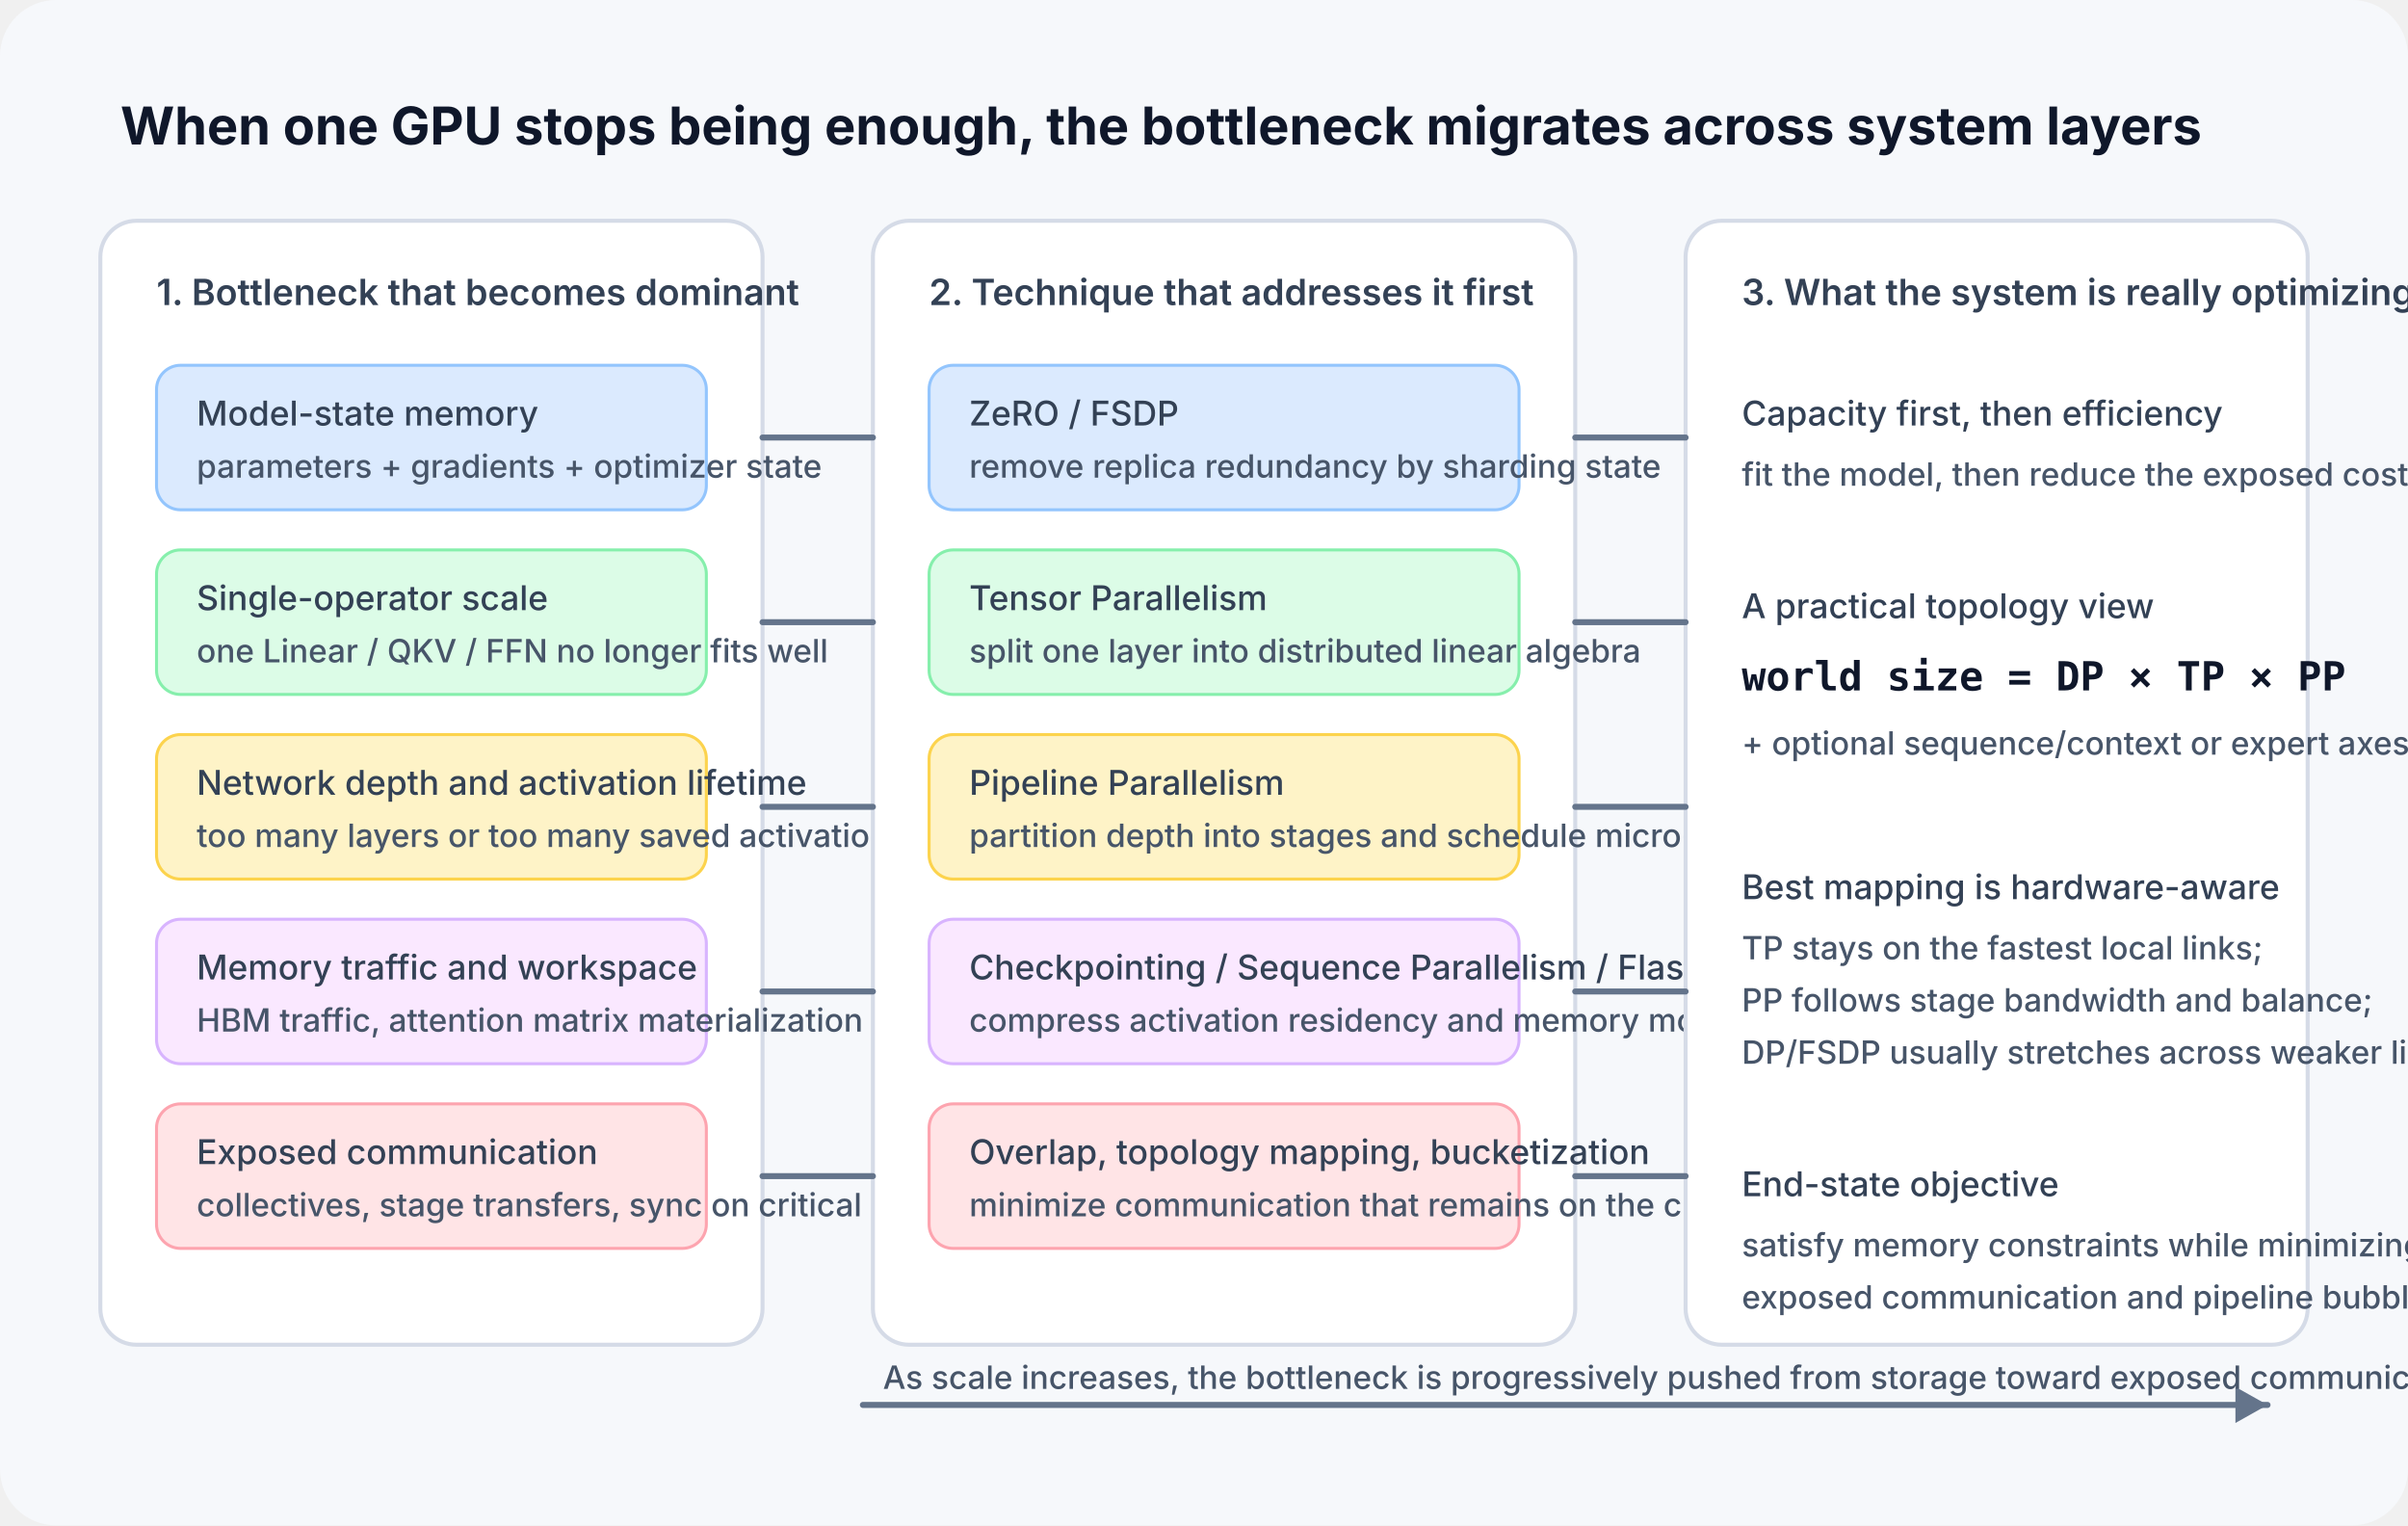
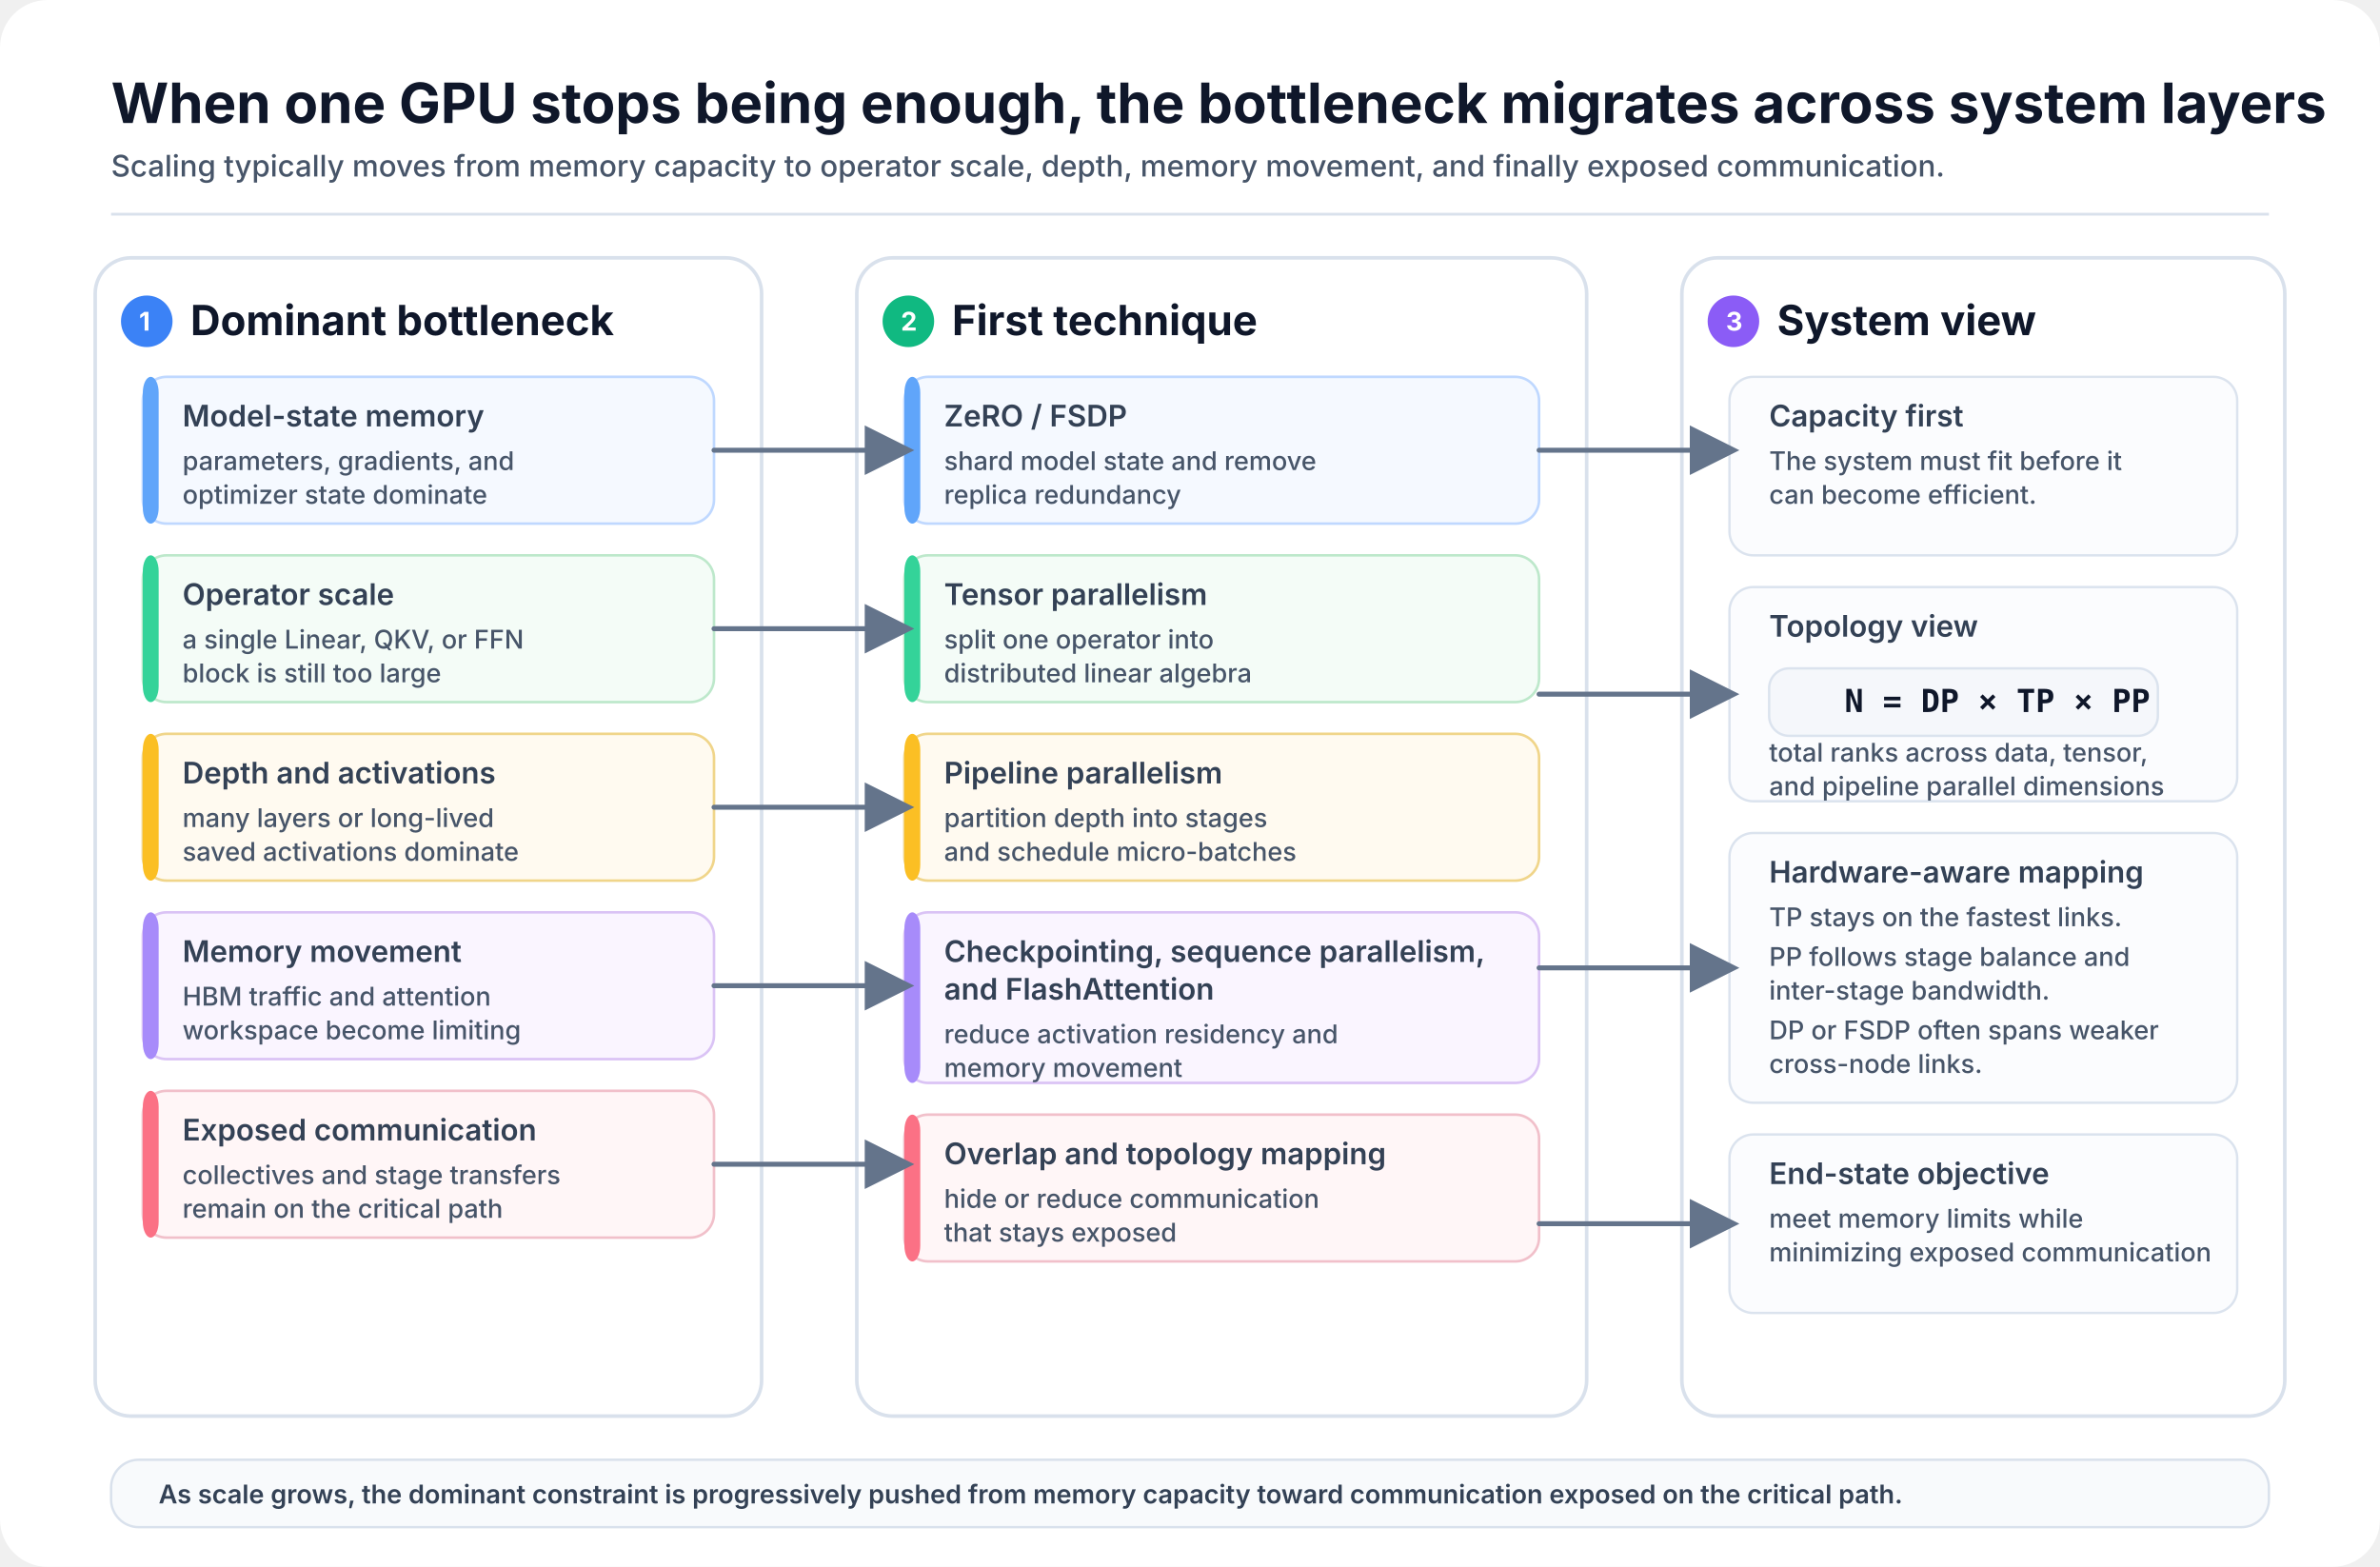
- <svg xmlns="http://www.w3.org/2000/svg" width="1200" height="760" viewBox="0 0 1200 760" fill="none" role="img" aria-labelledby="title desc">
+ <svg xmlns="http://www.w3.org/2000/svg" width="1200" height="790" viewBox="0 0 1200 790" fill="none" role="img" aria-labelledby="title desc">
+   <defs>
+     <marker id="arrowhead" markerWidth="10" markerHeight="10" refX="8" refY="5" orient="auto" markerUnits="strokeWidth">
+       <path d="M0 0L10 5L0 10Z" fill="#64748b" />
+     </marker>
+   </defs>
  <style>
-     .bg { fill: #f6f8fb; }
-     .panel { fill: #ffffff; stroke: #d5dbe7; stroke-width: 2; rx: 18; }
-     .head { fill: #0f172a; font: 700 26px "Inter", "Segoe UI", sans-serif; }
-     .sub { fill: #334155; font: 600 18px "Inter", "Segoe UI", sans-serif; }
-     .text { fill: #334155; font: 500 17px "Inter", "Segoe UI", sans-serif; }
-     .small { fill: #475569; font: 500 16px "Inter", "Segoe UI", sans-serif; }
-     .chipA { fill: #dbeafe; stroke: #93c5fd; stroke-width: 1.5; rx: 12; }
-     .chipB { fill: #dcfce7; stroke: #86efac; stroke-width: 1.5; rx: 12; }
-     .chipC { fill: #fef3c7; stroke: #fcd34d; stroke-width: 1.5; rx: 12; }
-     .chipD { fill: #fae8ff; stroke: #d8b4fe; stroke-width: 1.5; rx: 12; }
-     .chipE { fill: #ffe4e6; stroke: #fda4af; stroke-width: 1.5; rx: 12; }
-     .mono { fill: #0f172a; font: 700 20px "JetBrains Mono", "SFMono-Regular", monospace; }
-     .arrow { stroke: #64748b; stroke-width: 3; stroke-linecap: round; }
+     .bg { fill: #ffffff; }
+     .frame { fill: #ffffff; stroke: #d9e1ec; stroke-width: 1.8; rx: 18; }
+     .rule { stroke: #d9e1ec; stroke-width: 1.4; }
+     .title { fill: #0f172a; font: 700 28px "Inter", "Segoe UI", sans-serif; }
+     .subtitle { fill: #475569; font: 500 15px "Inter", "Segoe UI", sans-serif; }
+     .panelTitle { fill: #0f172a; font: 700 21px "Inter", "Segoe UI", sans-serif; }
+     .num { fill: #ffffff; font: 700 13px "Inter", "Segoe UI", sans-serif; }
+     .label { fill: #334155; font: 600 15px "Inter", "Segoe UI", sans-serif; }
+     .body { fill: #475569; font: 500 13px "Inter", "Segoe UI", sans-serif; }
+     .mono { fill: #0f172a; font: 700 16px "JetBrains Mono", "SFMono-Regular", monospace; }
+     .chipA { fill: #f5f9ff; stroke: #bfd8ff; stroke-width: 1.3; rx: 12; }
+     .chipB { fill: #f4fcf7; stroke: #bde8cb; stroke-width: 1.3; rx: 12; }
+     .chipC { fill: #fffaf0; stroke: #f0d58a; stroke-width: 1.3; rx: 12; }
+     .chipD { fill: #faf5ff; stroke: #dac3f5; stroke-width: 1.3; rx: 12; }
+     .chipE { fill: #fff6f7; stroke: #f1c0ca; stroke-width: 1.3; rx: 12; }
+     .barA { fill: #60a5fa; }
+     .barB { fill: #34d399; }
+     .barC { fill: #fbbf24; }
+     .barD { fill: #a78bfa; }
+     .barE { fill: #fb7185; }
+     .summary { fill: #fbfcfe; stroke: #dbe3ee; stroke-width: 1.2; rx: 12; }
+     .badge { fill: #f5f7fb; stroke: #dbe3ee; stroke-width: 1.2; rx: 10; }
+     .n1 { fill: #3b82f6; }
+     .n2 { fill: #10b981; }
+     .n3 { fill: #8b5cf6; }
+     .arrow { stroke: #64748b; stroke-width: 2.5; stroke-linecap: round; marker-end: url(#arrowhead); }
+     .footer { fill: #f8fafc; stroke: #d9e1ec; stroke-width: 1.2; rx: 14; }
+     .footerText { fill: #334155; font: 600 13px "Inter", "Segoe UI", sans-serif; }
  </style>
-   <rect class="bg" width="1200" height="760" rx="28" />
-   <text class="head" x="60" y="72">When one GPU stops being enough, the bottleneck migrates across system layers</text>
-   <rect class="panel" x="50" y="110" width="330" height="560" rx="18" />
-   <text class="sub" x="78" y="152">1. Bottleneck that becomes dominant</text>
-   <rect class="chipA" x="78" y="182" width="274" height="72" rx="12" />
-   <text class="text" x="98" y="212">Model-state memory</text>
-   <text class="small" x="98" y="238">parameters + gradients + optimizer state</text>
-   <rect class="chipB" x="78" y="274" width="274" height="72" rx="12" />
-   <text class="text" x="98" y="304">Single-operator scale</text>
-   <text class="small" x="98" y="330">one Linear / QKV / FFN no longer fits well</text>
-   <rect class="chipC" x="78" y="366" width="274" height="72" rx="12" />
-   <text class="text" x="98" y="396">Network depth and activation lifetime</text>
-   <text class="small" x="98" y="422">too many layers or too many saved activations</text>
-   <rect class="chipD" x="78" y="458" width="274" height="72" rx="12" />
-   <text class="text" x="98" y="488">Memory traffic and workspace</text>
-   <text class="small" x="98" y="514">HBM traffic, attention matrix materialization</text>
-   <rect class="chipE" x="78" y="550" width="274" height="72" rx="12" />
-   <text class="text" x="98" y="580">Exposed communication</text>
-   <text class="small" x="98" y="606">collectives, stage transfers, sync on critical path</text>
-   <rect class="panel" x="435" y="110" width="350" height="560" rx="18" />
-   <text class="sub" x="463" y="152">2. Technique that addresses it first</text>
-   <rect class="chipA" x="463" y="182" width="294" height="72" rx="12" />
-   <text class="text" x="483" y="212">ZeRO / FSDP</text>
-   <text class="small" x="483" y="238">remove replica redundancy by sharding state</text>
-   <rect class="chipB" x="463" y="274" width="294" height="72" rx="12" />
-   <text class="text" x="483" y="304">Tensor Parallelism</text>
-   <text class="small" x="483" y="330">split one layer into distributed linear algebra</text>
-   <rect class="chipC" x="463" y="366" width="294" height="72" rx="12" />
-   <text class="text" x="483" y="396">Pipeline Parallelism</text>
-   <text class="small" x="483" y="422">partition depth into stages and schedule micro-batches</text>
-   <rect class="chipD" x="463" y="458" width="294" height="72" rx="12" />
-   <text class="text" x="483" y="488">Checkpointing / Sequence Parallelism / FlashAttention</text>
-   <text class="small" x="483" y="514">compress activation residency and memory movement</text>
-   <rect class="chipE" x="463" y="550" width="294" height="72" rx="12" />
-   <text class="text" x="483" y="580">Overlap, topology mapping, bucketization</text>
-   <text class="small" x="483" y="606">minimize communication that remains on the critical path</text>
-   <rect class="panel" x="840" y="110" width="310" height="560" rx="18" />
-   <text class="sub" x="868" y="152">3. What the system is really optimizing</text>
-   <text class="text" x="868" y="212">Capacity first, then efficiency</text>
-   <text class="small" x="868" y="242">fit the model, then reduce the exposed cost</text>
-   <text class="text" x="868" y="308">A practical topology view</text>
-   <text class="mono" x="868" y="344">world size = DP × TP × PP</text>
-   <text class="small" x="868" y="376">+ optional sequence/context or expert axes</text>
-   <text class="text" x="868" y="448">Best mapping is hardware-aware</text>
-   <text class="small" x="868" y="478">TP stays on the fastest local links;</text>
-   <text class="small" x="868" y="504">PP follows stage bandwidth and balance;</text>
-   <text class="small" x="868" y="530">DP/FSDP usually stretches across weaker links</text>
-   <text class="text" x="868" y="596">End-state objective</text>
-   <text class="small" x="868" y="626">satisfy memory constraints while minimizing</text>
-   <text class="small" x="868" y="652">exposed communication and pipeline bubble</text>
-   <path class="arrow" d="M380 218H435" />
-   <path class="arrow" d="M380 310H435" />
-   <path class="arrow" d="M380 402H435" />
-   <path class="arrow" d="M380 494H435" />
-   <path class="arrow" d="M380 586H435" />
-   <path class="arrow" d="M785 218H840" />
-   <path class="arrow" d="M785 310H840" />
-   <path class="arrow" d="M785 402H840" />
-   <path class="arrow" d="M785 494H840" />
-   <path class="arrow" d="M785 586H840" />
-   <path class="arrow" d="M430 700H1130" />
-   <polygon points="1130,700 1114,691 1114,709" fill="#64748b" />
-   <text class="small" x="440" y="692">As scale increases, the bottleneck is progressively pushed from storage toward exposed communication.</text>
+   <rect class="bg" width="1200" height="790" rx="24" />
+   <text class="title" x="56" y="62">When one GPU stops being enough, the bottleneck migrates across system layers</text>
+   <text class="subtitle" x="56" y="89">Scaling typically moves from memory capacity to operator scale, depth, memory movement, and finally exposed communication.</text>
+   <line class="rule" x1="56" y1="108" x2="1144" y2="108" />
+   <rect class="frame" x="48" y="130" width="336" height="584" rx="18" />
+   <rect class="frame" x="432" y="130" width="368" height="584" rx="18" />
+   <rect class="frame" x="848" y="130" width="304" height="584" rx="18" />
+   <circle class="n1" cx="74" cy="162" r="13" />
+   <text class="num" x="70.1" y="166.7">1</text>
+   <text class="panelTitle" x="96" y="169">Dominant bottleneck</text>
+   <circle class="n2" cx="458" cy="162" r="13" />
+   <text class="num" x="454.2" y="166.7">2</text>
+   <text class="panelTitle" x="480" y="169">First technique</text>
+   <circle class="n3" cx="874" cy="162" r="13" />
+   <text class="num" x="870.2" y="166.7">3</text>
+   <text class="panelTitle" x="896" y="169">System view</text>
+   <rect class="chipA" x="72" y="190" width="288" height="74" rx="12" />
+   <rect class="barA" x="72" y="190" width="8" height="74" rx="8" />
+   <text class="label" x="92" y="215">Model-state memory</text>
+   <text class="body" x="92" y="237">parameters, gradients, and</text>
+   <text class="body" x="92" y="254">optimizer state dominate</text>
+   <rect class="chipB" x="72" y="280" width="288" height="74" rx="12" />
+   <rect class="barB" x="72" y="280" width="8" height="74" rx="8" />
+   <text class="label" x="92" y="305">Operator scale</text>
+   <text class="body" x="92" y="327">a single Linear, QKV, or FFN</text>
+   <text class="body" x="92" y="344">block is still too large</text>
+   <rect class="chipC" x="72" y="370" width="288" height="74" rx="12" />
+   <rect class="barC" x="72" y="370" width="8" height="74" rx="8" />
+   <text class="label" x="92" y="395">Depth and activations</text>
+   <text class="body" x="92" y="417">many layers or long-lived</text>
+   <text class="body" x="92" y="434">saved activations dominate</text>
+   <rect class="chipD" x="72" y="460" width="288" height="74" rx="12" />
+   <rect class="barD" x="72" y="460" width="8" height="74" rx="8" />
+   <text class="label" x="92" y="485">Memory movement</text>
+   <text class="body" x="92" y="507">HBM traffic and attention</text>
+   <text class="body" x="92" y="524">workspace become limiting</text>
+   <rect class="chipE" x="72" y="550" width="288" height="74" rx="12" />
+   <rect class="barE" x="72" y="550" width="8" height="74" rx="8" />
+   <text class="label" x="92" y="575">Exposed communication</text>
+   <text class="body" x="92" y="597">collectives and stage transfers</text>
+   <text class="body" x="92" y="614">remain on the critical path</text>
+   <rect class="chipA" x="456" y="190" width="320" height="74" rx="12" />
+   <rect class="barA" x="456" y="190" width="8" height="74" rx="8" />
+   <text class="label" x="476" y="215">ZeRO / FSDP</text>
+   <text class="body" x="476" y="237">shard model state and remove</text>
+   <text class="body" x="476" y="254">replica redundancy</text>
+   <rect class="chipB" x="456" y="280" width="320" height="74" rx="12" />
+   <rect class="barB" x="456" y="280" width="8" height="74" rx="8" />
+   <text class="label" x="476" y="305">Tensor parallelism</text>
+   <text class="body" x="476" y="327">split one operator into</text>
+   <text class="body" x="476" y="344">distributed linear algebra</text>
+   <rect class="chipC" x="456" y="370" width="320" height="74" rx="12" />
+   <rect class="barC" x="456" y="370" width="8" height="74" rx="8" />
+   <text class="label" x="476" y="395">Pipeline parallelism</text>
+   <text class="body" x="476" y="417">partition depth into stages</text>
+   <text class="body" x="476" y="434">and schedule micro-batches</text>
+   <rect class="chipD" x="456" y="460" width="320" height="86" rx="12" />
+   <rect class="barD" x="456" y="460" width="8" height="86" rx="8" />
+   <text class="label" x="476" y="485">Checkpointing, sequence parallelism,</text>
+   <text class="label" x="476" y="504">and FlashAttention</text>
+   <text class="body" x="476" y="526">reduce activation residency and</text>
+   <text class="body" x="476" y="543">memory movement</text>
+   <rect class="chipE" x="456" y="562" width="320" height="74" rx="12" />
+   <rect class="barE" x="456" y="562" width="8" height="74" rx="8" />
+   <text class="label" x="476" y="587">Overlap and topology mapping</text>
+   <text class="body" x="476" y="609">hide or reduce communication</text>
+   <text class="body" x="476" y="626">that stays exposed</text>
+   <rect class="summary" x="872" y="190" width="256" height="90" rx="12" />
+   <text class="label" x="892" y="215">Capacity first</text>
+   <text class="body" x="892" y="237">The system must fit before it</text>
+   <text class="body" x="892" y="254">can become efficient.</text>
+   <rect class="summary" x="872" y="296" width="256" height="108" rx="12" />
+   <text class="label" x="892" y="321">Topology view</text>
+   <rect class="badge" x="892" y="337" width="196" height="34" rx="10" />
+   <text class="mono" x="930" y="359">N = DP × TP × PP</text>
+   <text class="body" x="892" y="384">total ranks across data, tensor,</text>
+   <text class="body" x="892" y="401">and pipeline parallel dimensions</text>
+   <rect class="summary" x="872" y="420" width="256" height="136" rx="12" />
+   <text class="label" x="892" y="445">Hardware-aware mapping</text>
+   <text class="body" x="892" y="467">TP stays on the fastest links.</text>
+   <text class="body" x="892" y="487">PP follows stage balance and</text>
+   <text class="body" x="892" y="504">inter-stage bandwidth.</text>
+   <text class="body" x="892" y="524">DP or FSDP often spans weaker</text>
+   <text class="body" x="892" y="541">cross-node links.</text>
+   <rect class="summary" x="872" y="572" width="256" height="90" rx="12" />
+   <text class="label" x="892" y="597">End-state objective</text>
+   <text class="body" x="892" y="619">meet memory limits while</text>
+   <text class="body" x="892" y="636">minimizing exposed communication</text>
+   <path class="arrow" d="M360 227H456" />
+   <path class="arrow" d="M360 317H456" />
+   <path class="arrow" d="M360 407H456" />
+   <path class="arrow" d="M360 497H456" />
+   <path class="arrow" d="M360 587H456" />
+   <path class="arrow" d="M776 227H872" />
+   <path class="arrow" d="M776 350H872" />
+   <path class="arrow" d="M776 488H872" />
+   <path class="arrow" d="M776 617H872" />
+   <rect class="footer" x="56" y="736" width="1088" height="34" rx="14" />
+   <text class="footerText" x="80" y="758">As scale grows, the dominant constraint is progressively pushed from memory capacity toward communication exposed on the critical path.</text>
</svg>
